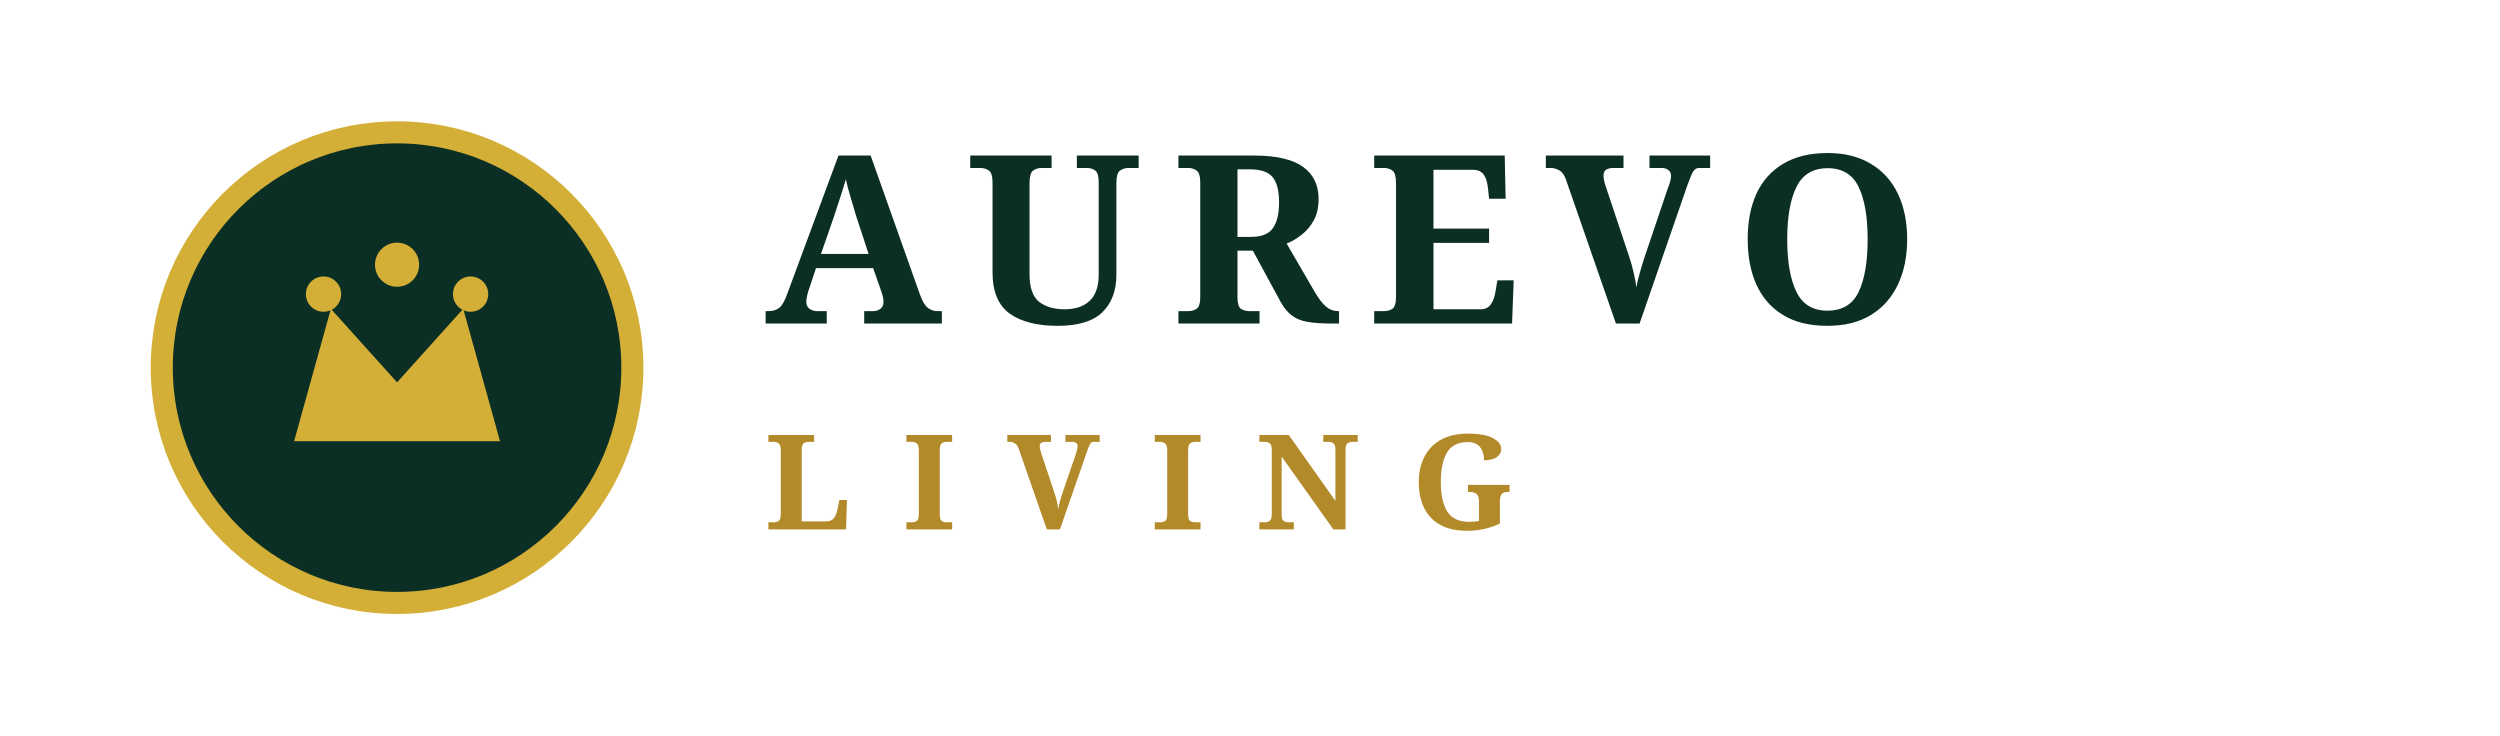
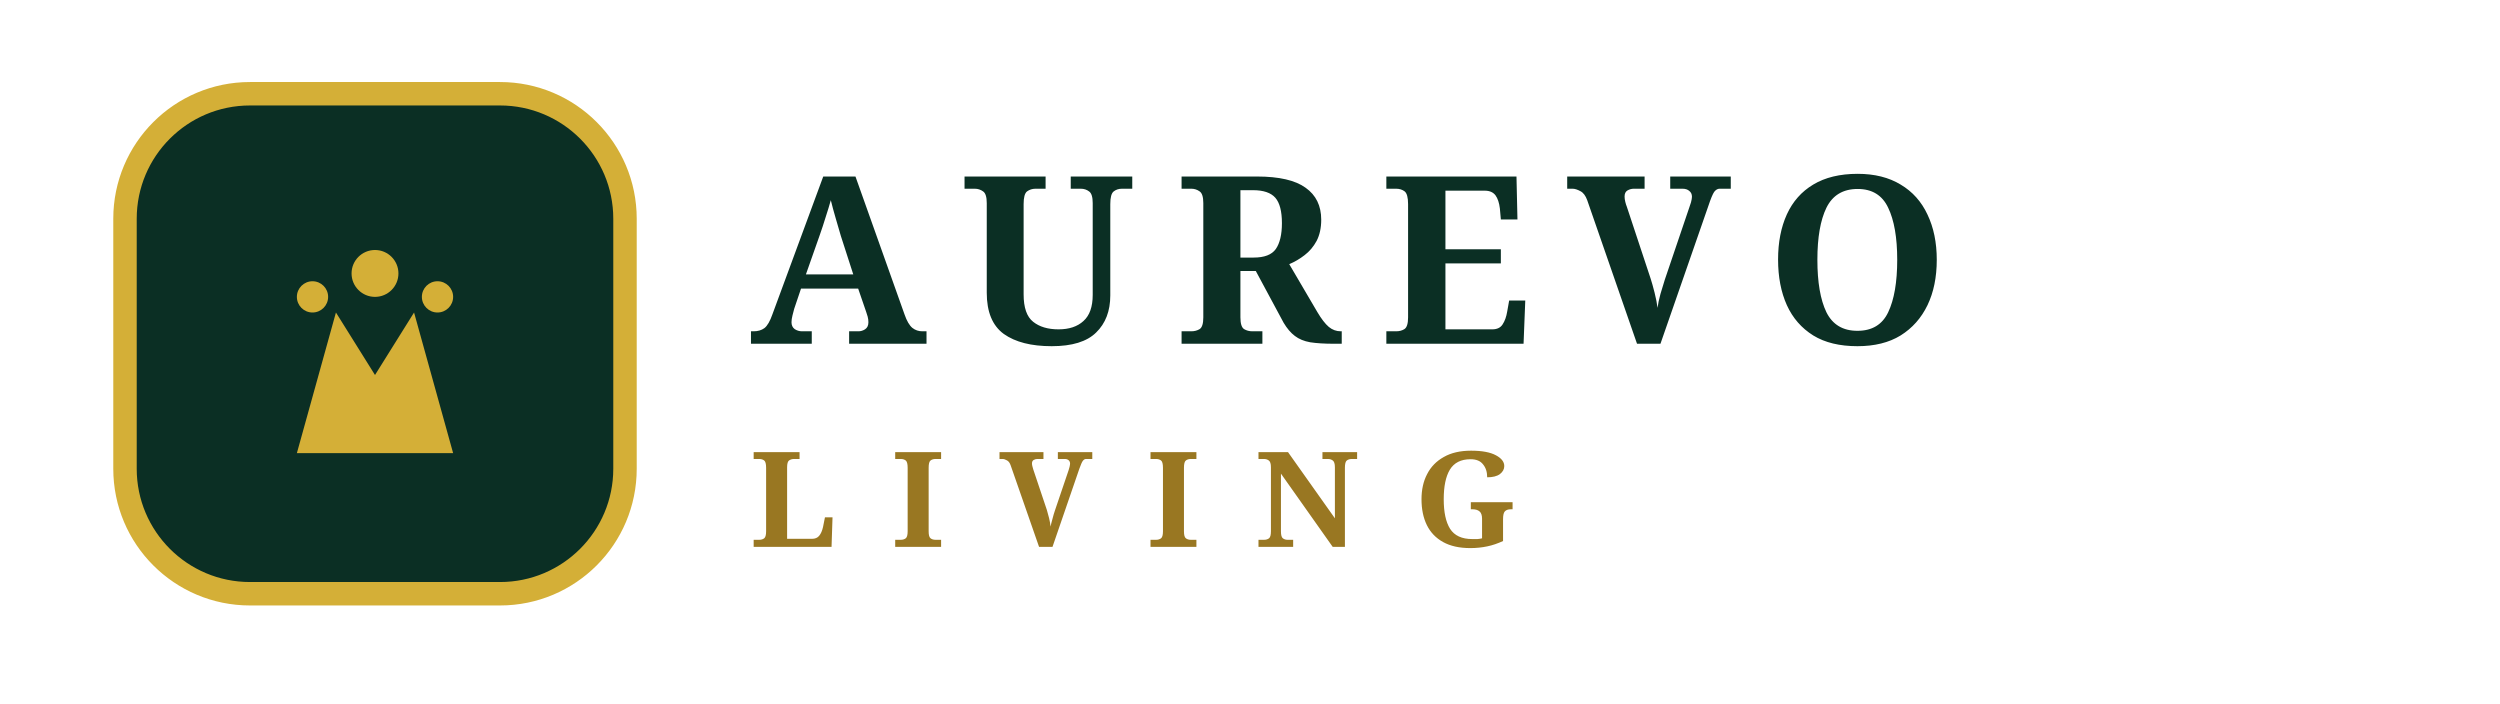
- <svg xmlns="http://www.w3.org/2000/svg" viewBox="0 0 170 50" width="170" height="50" fill="none">
-   <g transform="translate(10, 8)">
-     <circle cx="17" cy="17" r="16" fill="#0B2F24" stroke="#D4AF37" stroke-width="1.5" />
-     <path d="M10 22l2.5-9 4.5 5 4.5-5 2.5 9H10z" fill="#D4AF37" />
-     <circle cx="17" cy="10" r="1.5" fill="#D4AF37" />
-     <circle cx="12" cy="12" r="1.2" fill="#D4AF37" />
-     <circle cx="22" cy="12" r="1.2" fill="#D4AF37" />
+ <svg xmlns="http://www.w3.org/2000/svg" viewBox="0 0 160 45" width="160" height="45" fill="none">
+   <g transform="translate(8, 6)">
+     <rect width="32" height="32" rx="8" fill="#0B2F24" stroke="#D4AF37" stroke-width="1.5" />
+     <path d="M11 23l2.5-9 2.5 4 2.5-4 2.5 9h-10z" fill="#D4AF37" />
+     <circle cx="16" cy="11.5" r="1.5" fill="#D4AF37" />
+     <circle cx="12" cy="13" r="1" fill="#D4AF37" />
+     <circle cx="20" cy="13" r="1" fill="#D4AF37" />
  </g>
-   <g transform="translate(52, 22)">
-     <text x="0" y="0" font-family="'Cinzel', 'Playfair Display', Georgia, serif" font-size="16" font-weight="900" fill="#0B2F24" letter-spacing="2">
-       AUREVO
-     </text>
-     <text x="0" y="14" font-family="'Cinzel', 'Playfair Display', Georgia, serif" font-size="9" font-weight="700" fill="#B38A2A" letter-spacing="3.5">
-       LIVING
-     </text>
+   <g transform="translate(48, 22)">
+     <text x="0" y="0" font-family="'Cinzel', 'Playfair Display', Georgia, serif" font-size="15" font-weight="900" fill="#0B2F24" letter-spacing="2.5">AUREVO</text>
+     <text x="0" y="13" font-family="'Cinzel', 'Playfair Display', Georgia, serif" font-size="8.5" font-weight="700" fill="#997722" letter-spacing="3.5">LIVING</text>
  </g>
</svg>
